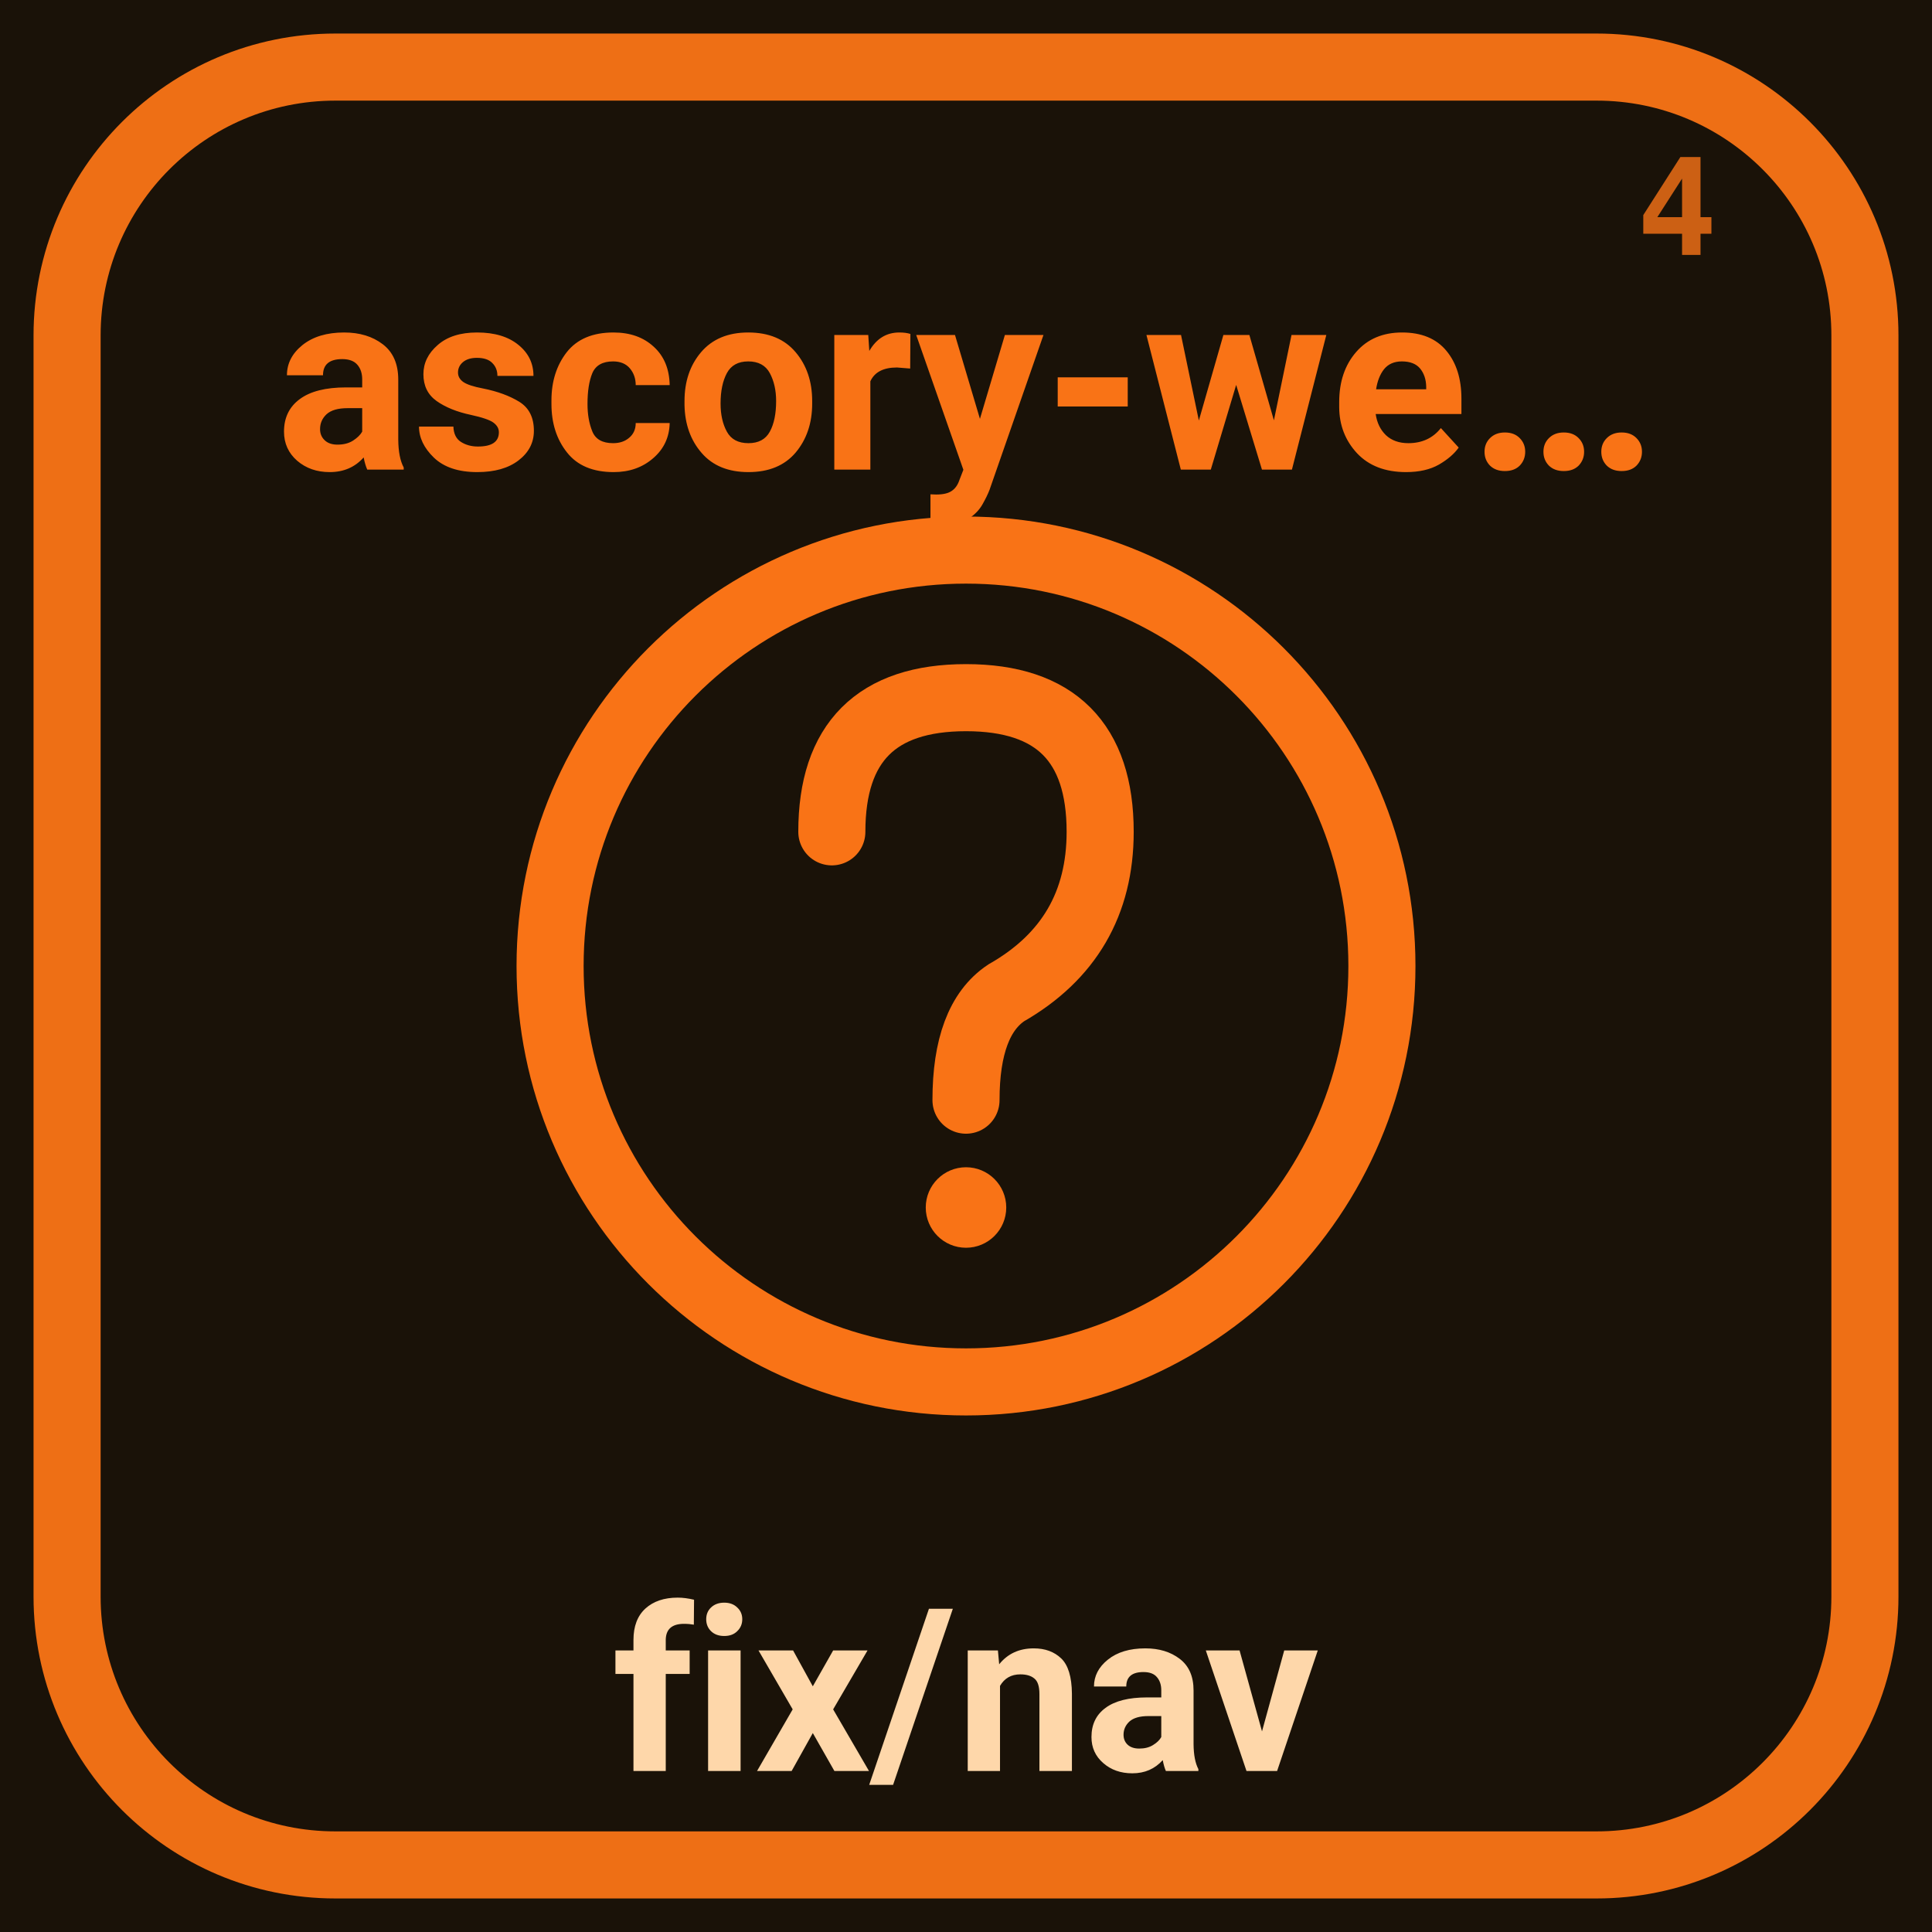
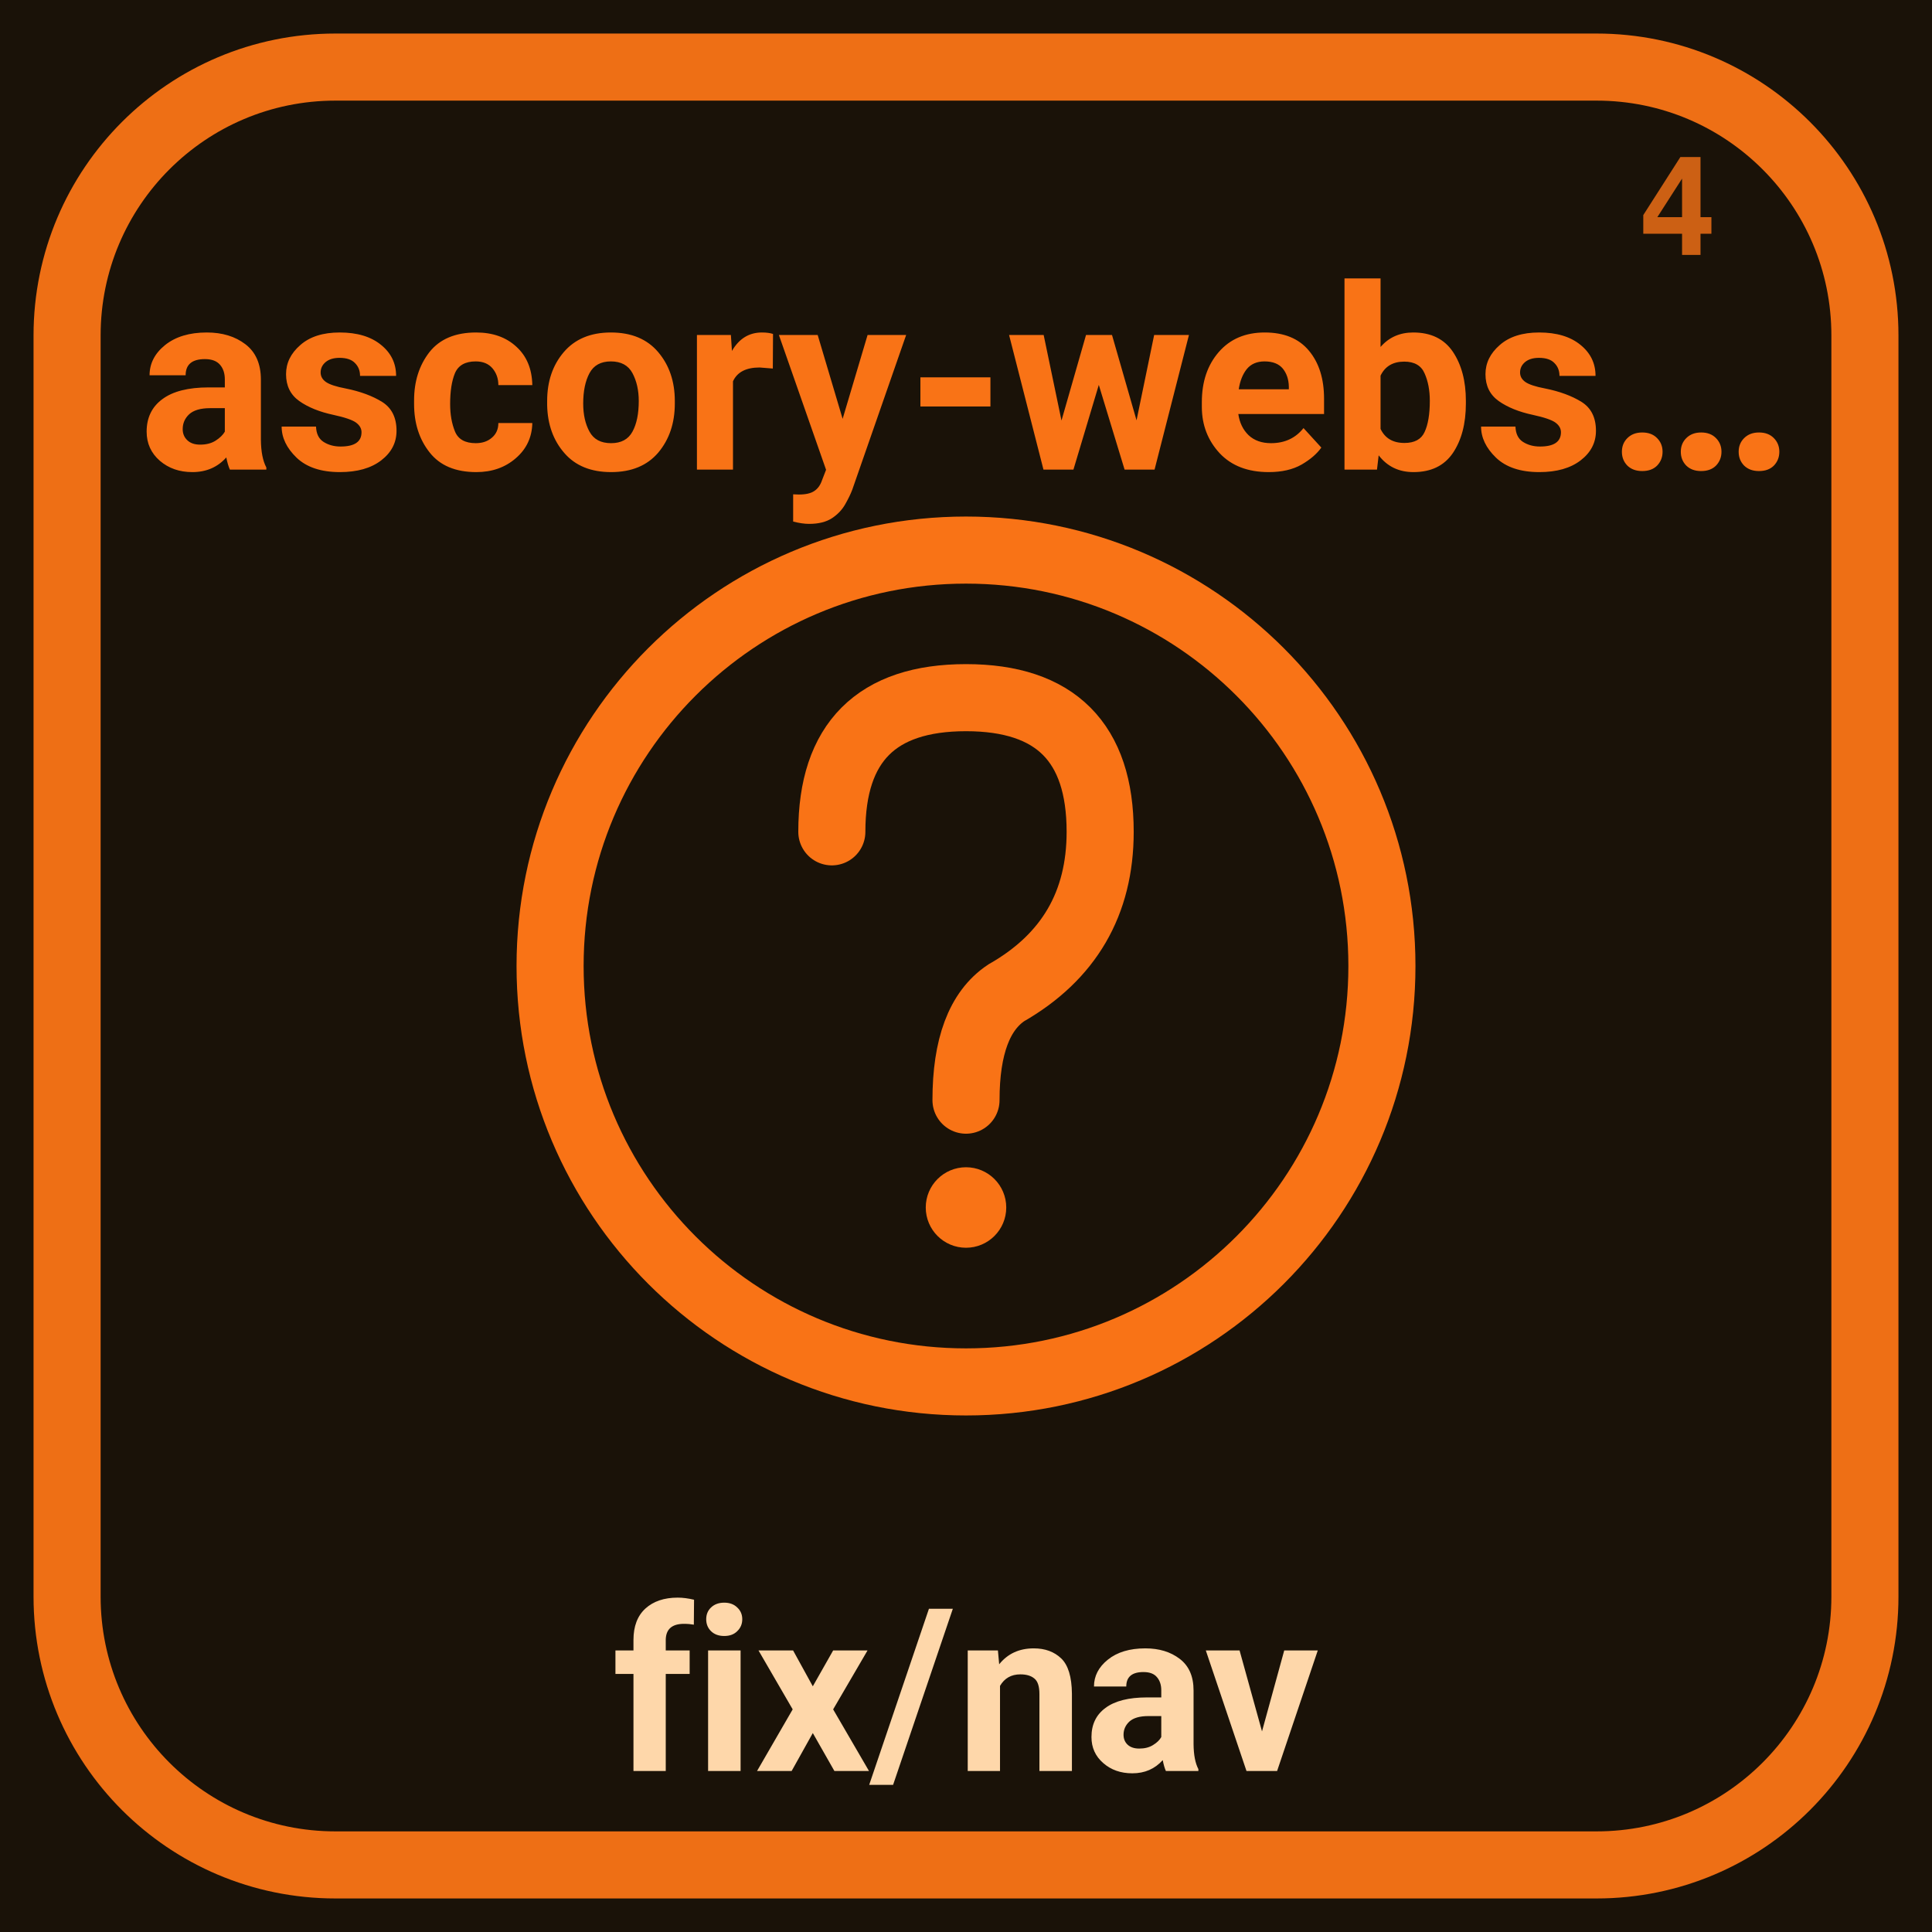
<svg xmlns="http://www.w3.org/2000/svg" width="144" height="144" viewBox="0 0 144 144">
  <rect width="144" height="144" fill="#1a1208" />
  <rect width="144" height="144" fill="#f97316" opacity="0.000" />
  <rect x="5" y="5" width="134" height="134" rx="20" fill="none" stroke="#f97316" stroke-width="5" stroke-linejoin="round" opacity="0.95" />
  <text x="128" y="19" font-family="ui-monospace,SFMono-Regular,Menlo,monospace" font-size="10" font-weight="700" fill="#f97316" opacity="0.8" text-anchor="end">4</text>
  <defs>
    <clipPath id="ct">
      <rect x="10" y="19" width="124" height="23" />
    </clipPath>
  </defs>
-   <text clip-path="url(#ct)" x="72" y="35" font-family="-apple-system,Segoe UI,Roboto,sans-serif" font-size="19" font-weight="700" fill="#f97316" text-anchor="middle">ascory-we…</text>
+   <text clip-path="url(#ct)" x="72" y="35" font-family="-apple-system,Segoe UI,Roboto,sans-serif" font-size="19" font-weight="700" fill="#f97316" text-anchor="middle">ascory-webs…</text>
  <g transform="translate(0,12)">
    <circle cx="72" cy="60" r="31.0" fill="none" stroke="#f97316" stroke-width="5.0" opacity="1.00" />
    <path d="M62 50 Q62 40 72 40 Q82 40 82 50 Q82 58 75 62 Q72 64 72 70" fill="none" stroke="#f97316" stroke-width="5" stroke-linecap="round" />
    <circle cx="72" cy="78" r="3" fill="#f97316" />
  </g>
  <defs>
-     <clipPath id="cb">
+     <clipPath id="cb0">
      <rect x="10" y="118" width="124" height="20" />
    </clipPath>
  </defs>
-   <text clip-path="url(#cb)" x="72" y="132" font-family="-apple-system,Segoe UI,Roboto,sans-serif" font-size="17" font-weight="600" fill="#fed7aa" text-anchor="middle">fix/nav</text>
+   <text clip-path="url(#cb0)" x="72" y="132" font-family="-apple-system,Segoe UI,Roboto,sans-serif" font-size="17" font-weight="600" fill="#fed7aa" text-anchor="middle">fix/nav</text>
</svg>
